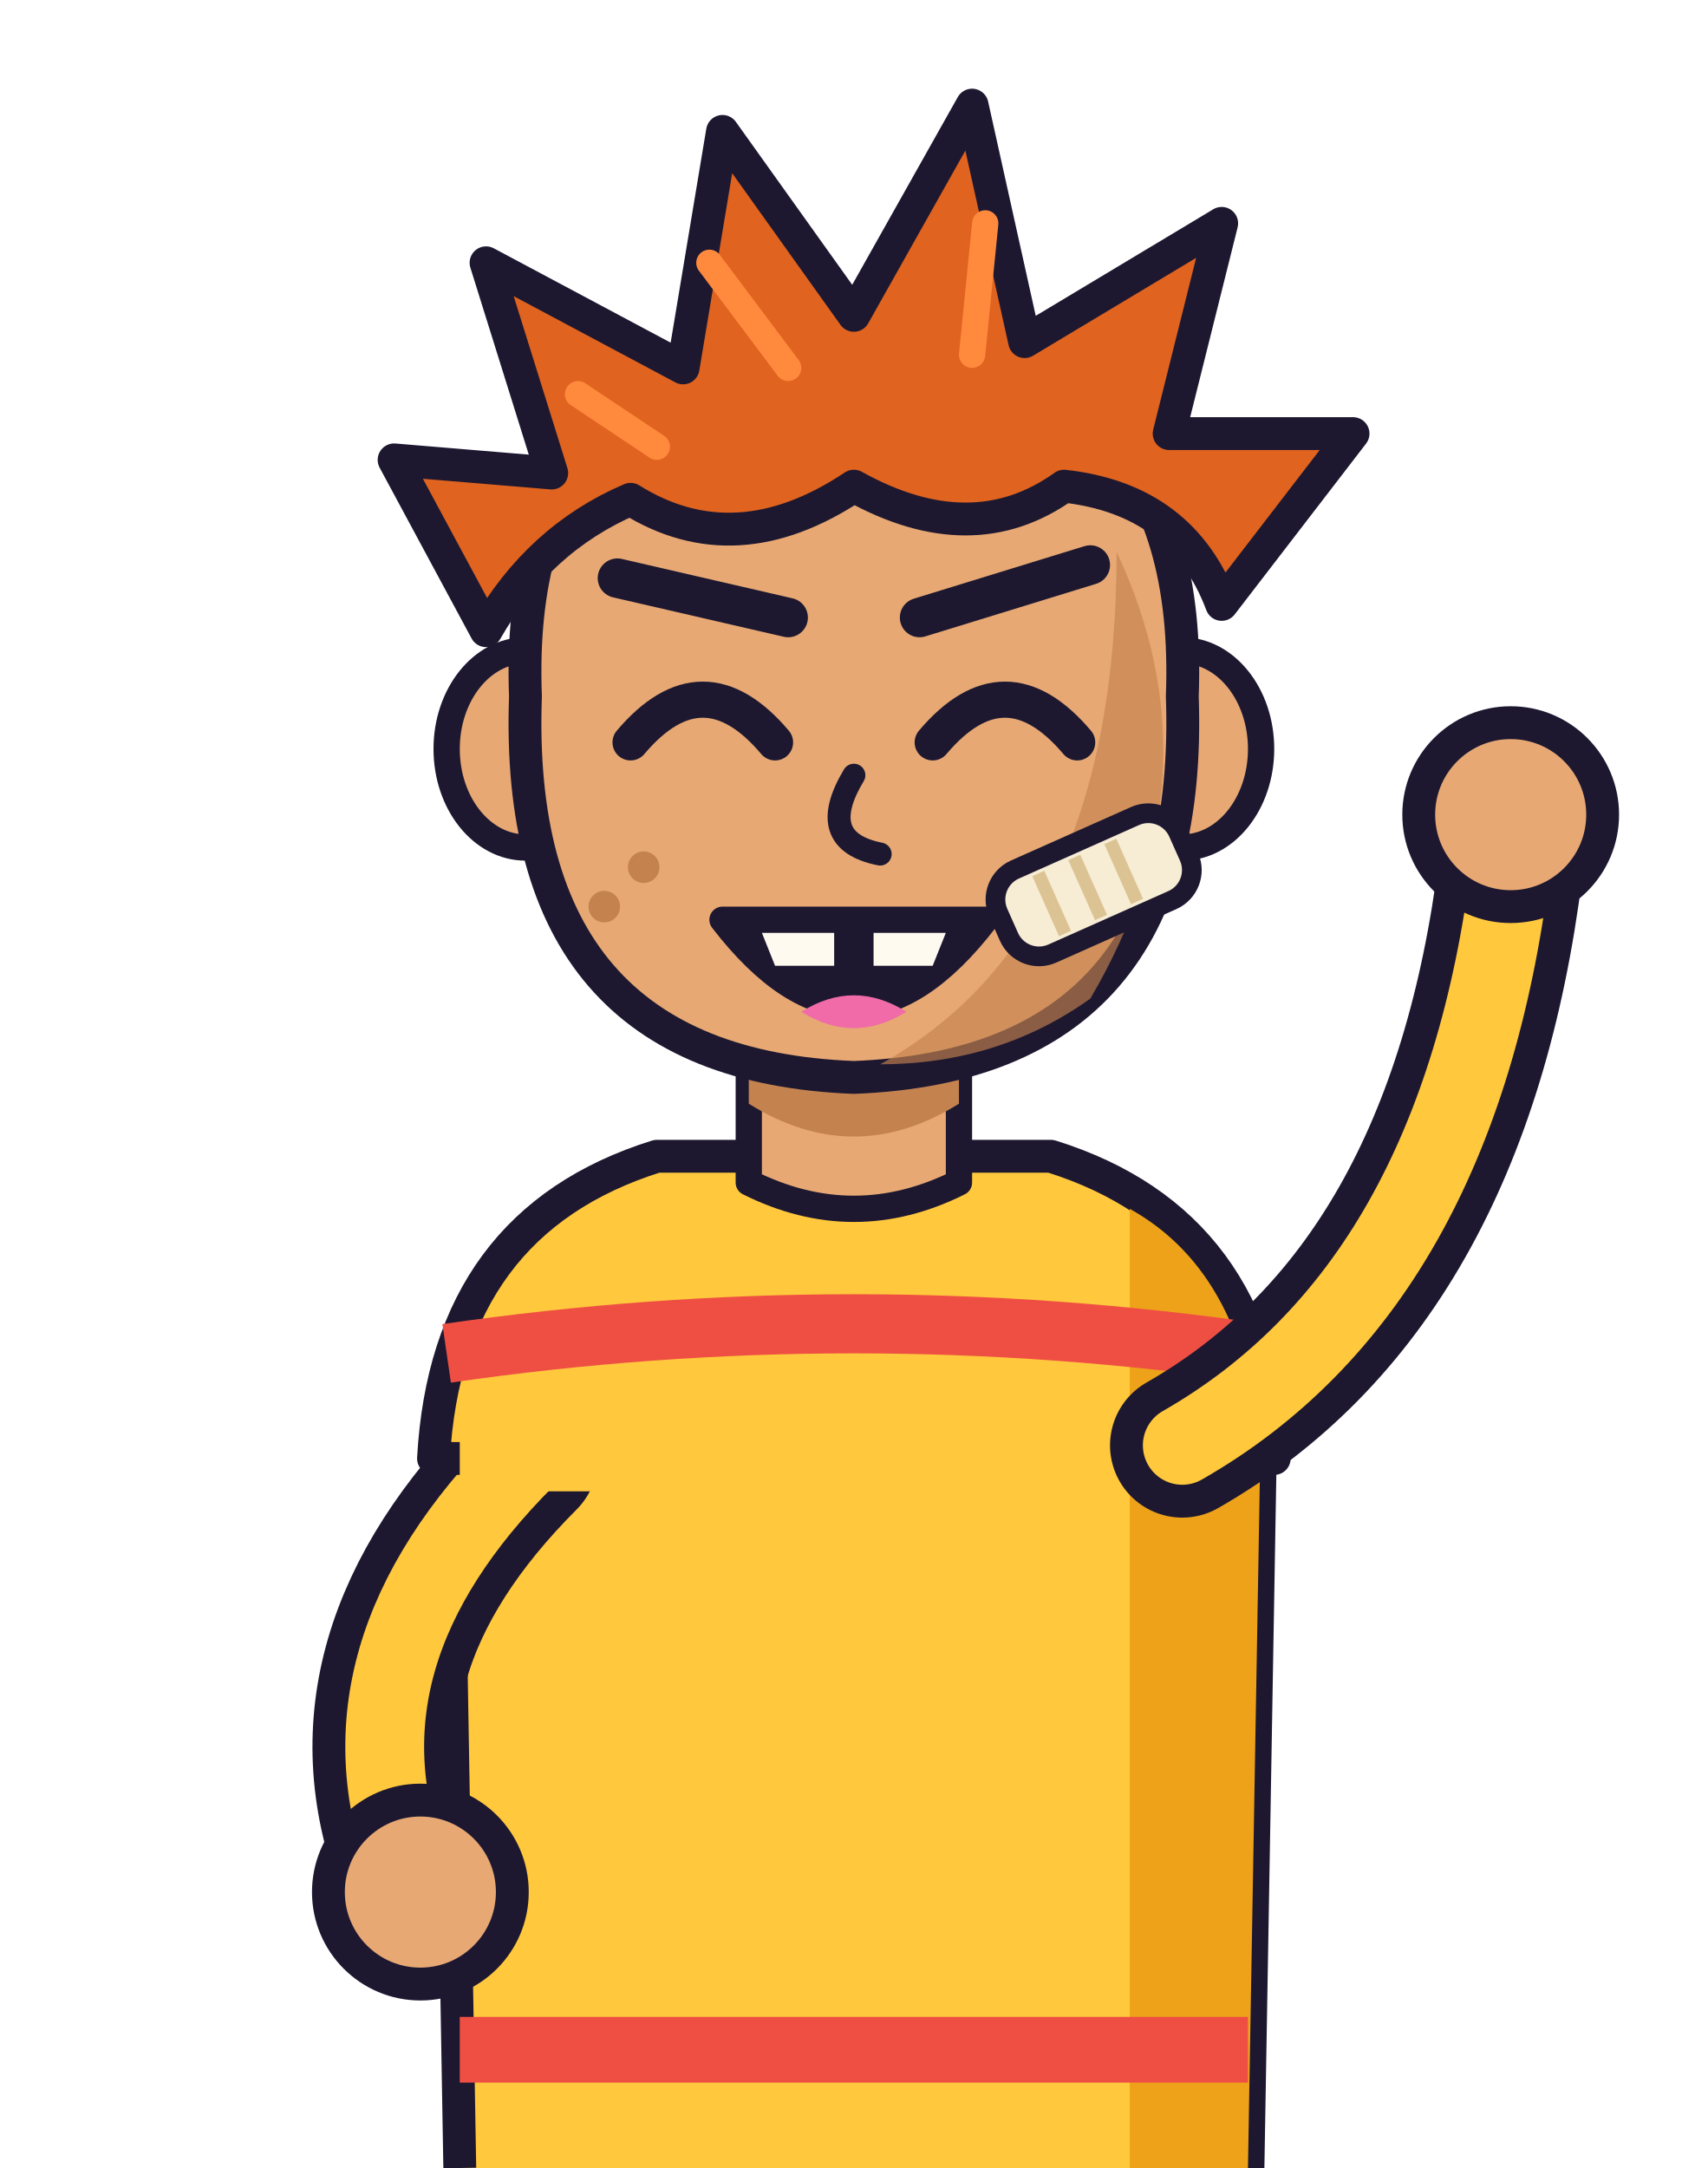
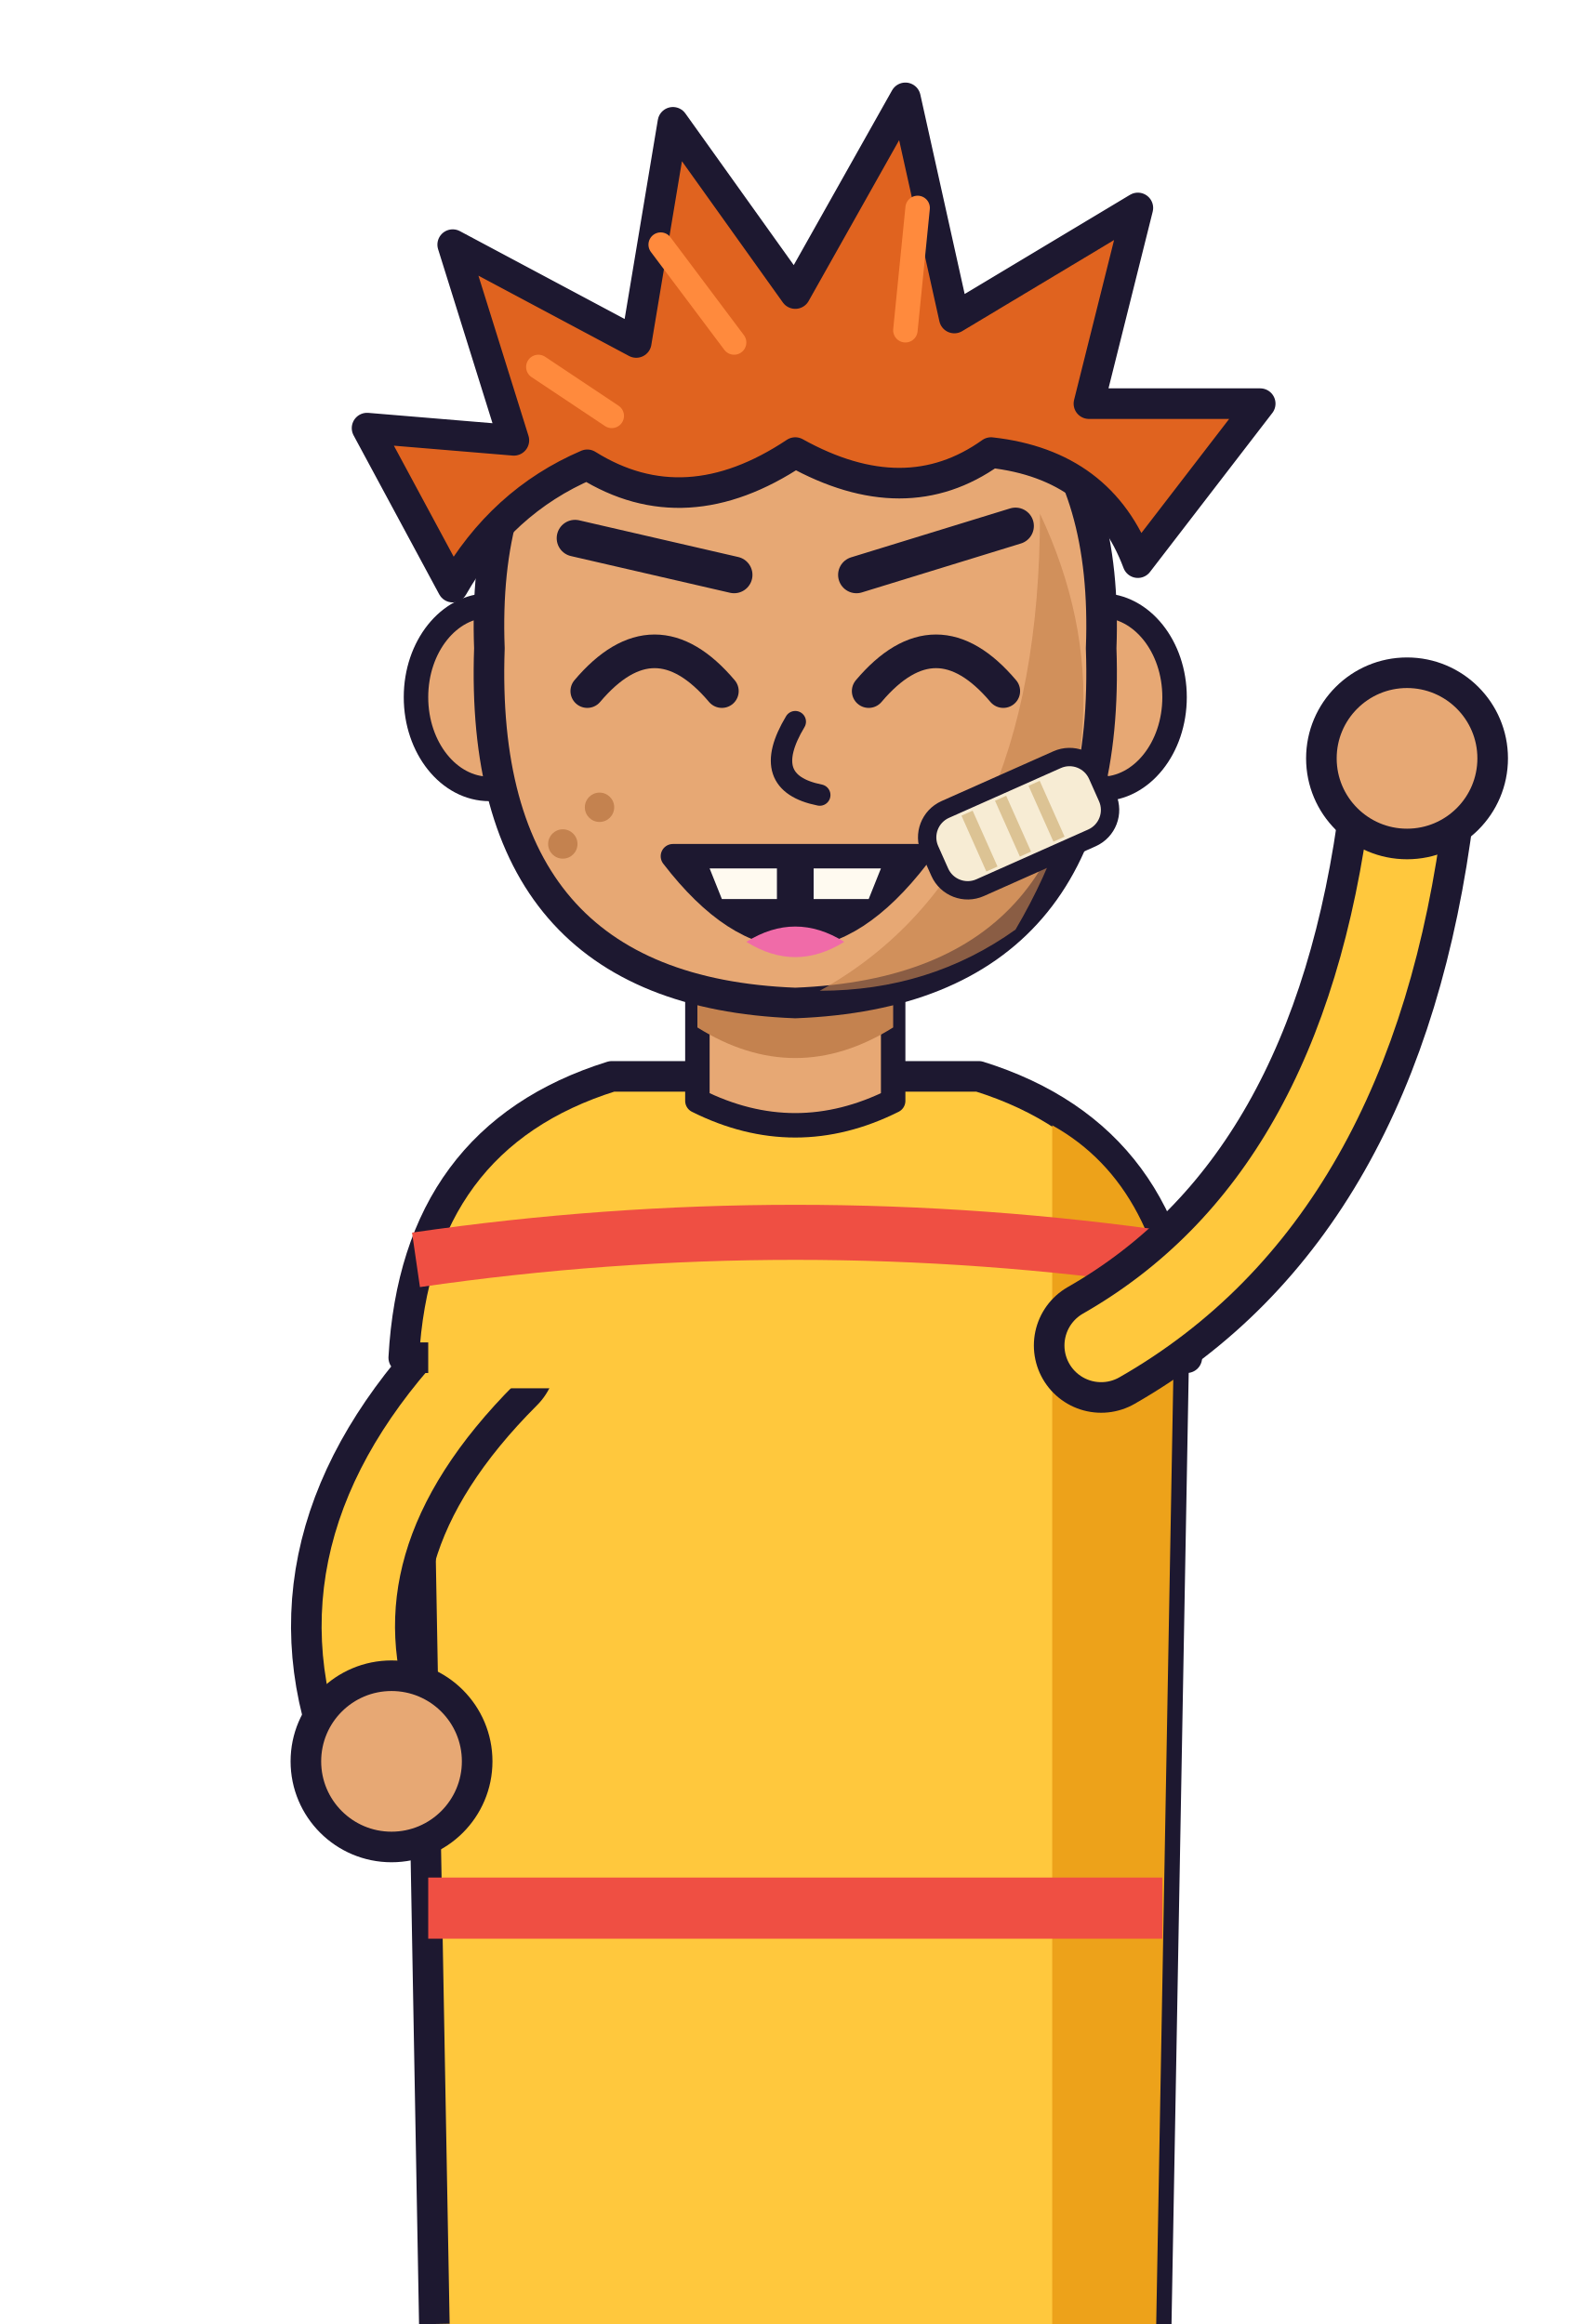
- <svg xmlns="http://www.w3.org/2000/svg" viewBox="0 0 260 330" width="260" height="330">
-   <path d="M68 214 L192 214 L190 330 L70 330 Z" fill="#ffc83d" />
-   <path d="M68 214 L70 330 M192 214 L190 330" stroke="#1d1830" stroke-width="5" fill="none" />
-   <path d="M172 220 L172 330 L190 330 L192 214 Z" fill="#eda21a" />
+ <svg xmlns="http://www.w3.org/2000/svg" viewBox="0 0 260 380" width="260" height="380">
+   <path d="M68 214 L192 214 L189 380 L71 380 Z" fill="#ffc83d" />
+   <path d="M68 214 L71 380 M192 214 L189 380" stroke="#1d1830" stroke-width="5" fill="none" />
+   <path d="M172 220 L172 380 L189 380 L192 214 Z" fill="#eda21a" />
  <path d="M70 312 L190 312" stroke="#ef4f43" stroke-width="10" />
  <path d="M80 222 Q50 252 62 284" fill="none" stroke="#1d1830" stroke-width="22" stroke-linecap="round" stroke-linejoin="round" />
  <path d="M80 222 Q50 252 62 284" fill="none" stroke="#ffc83d" stroke-width="12" stroke-linecap="round" stroke-linejoin="round" />
  <circle cx="64" cy="288" r="14" fill="#e7a874" stroke="#1d1830" stroke-width="5" />
  <g transform="translate(30 0)">
    <g>
      <g>
        <path d="M36 222 Q38 186 70 176 L130 176 Q162 186 164 222 Z" fill="#ffc83d" stroke="#1d1830" stroke-width="5" stroke-linejoin="round" stroke-linecap="round" />
        <path d="M142 184 Q160 194 162 222 L142 222 Z" fill="#eda21a" />
        <rect x="40" y="217" width="104" height="10" fill="#ffc83d" />
        <rect x="142" y="217" width="18" height="10" fill="#eda21a" />
      </g>
      <path d="M38 206 Q100 197 162 206" fill="none" stroke="#ef4f43" stroke-width="9" />
      <g>
        <path d="M84 150 L84 180 Q100 188 116 180 L116 150 Z" fill="#e7a874" stroke="#1d1830" stroke-width="4" stroke-linejoin="round" stroke-linecap="round" />
        <path d="M84 158 Q100 170 116 158 L116 168 Q100 178 84 168 Z" fill="#c4824f" />
      </g>
      <ellipse cx="50" cy="114" rx="12" ry="15" fill="#e7a874" stroke="#1d1830" stroke-width="4" stroke-linejoin="round" stroke-linecap="round" />
      <ellipse cx="150" cy="114" rx="12" ry="15" fill="#e7a874" stroke="#1d1830" stroke-width="4" stroke-linejoin="round" stroke-linecap="round" />
      <path d="M50 106 Q48 54 100 52 Q152 54 150 106 Q152 162 100 164 Q48 162 50 106 Z" fill="#e7a874" stroke="#1d1830" stroke-width="5" stroke-linejoin="round" stroke-linecap="round" />
      <path d="M140 84 Q156 118 136 152 Q122 162 104 162 Q140 142 140 84 Z" fill="#c4824f" opacity="0.65" />
      <path d="M44 96 L30 70 L54 72 L44 40 L74 56 L80 20 L100 48 L118 16 L126 52 L156 34 L148 66 L176 66 L156 92 Q150 76 132 74 Q118 84 100 74 Q82 86 66 76 Q52 82 44 96 Z" fill="#e0631f" stroke="#1d1830" stroke-width="5" stroke-linejoin="round" stroke-linecap="round" />
      <path d="M78 40 L90 56 M120 34 L118 54 M58 60 L70 68" stroke="#ff8a3d" stroke-width="4" stroke-linecap="round" />
      <g fill="none" stroke="#1d1830" stroke-width="5.5" stroke-linejoin="round" stroke-linecap="round">
        <path d="M66 113 Q77 100 88 113" />
        <path d="M112 113 Q123 100 134 113" />
      </g>
      <path d="M64 88 L90 94 M110 94 L136 86" fill="none" stroke="#1d1830" stroke-width="6" stroke-linejoin="round" stroke-linecap="round" />
      <g fill="#c4824f">
        <circle cx="68" cy="132" r="2.4" />
        <circle cx="62" cy="138" r="2.4" />
        <circle cx="132" cy="134" r="2.4" />
      </g>
      <g transform="rotate(-24 136 136)">
        <rect x="122" y="128" width="30" height="14" rx="5" fill="#f7ecd4" stroke="#1d1830" stroke-width="3" stroke-linejoin="round" stroke-linecap="round" />
        <path d="M130 130 L130 140 M136 130 L136 140 M142 130 L142 140" stroke="#dcc394" stroke-width="2" />
      </g>
      <path d="M100 118 Q94 128 104 130" fill="none" stroke="#1d1830" stroke-width="3.5" stroke-linejoin="round" stroke-linecap="round" />
      <g>
        <path d="M80 140 Q100 166 120 140 Z" fill="#1d1830" stroke="#1d1830" stroke-width="4" stroke-linejoin="round" stroke-linecap="round" />
        <path d="M86 142 L114 142 L112 147 L88 147 Z" fill="#fffaf0" />
        <rect x="97" y="141" width="6" height="7" fill="#1d1830" />
        <path d="M92 154 Q100 149 108 154 Q100 159 92 154 Z" fill="#f06ba8" />
      </g>
    </g>
  </g>
  <path d="M180 220 Q222 196 230 132" fill="none" stroke="#1d1830" stroke-width="22" stroke-linecap="round" stroke-linejoin="round" />
  <path d="M180 220 Q222 196 230 132" fill="none" stroke="#ffc83d" stroke-width="12" stroke-linecap="round" stroke-linejoin="round" />
  <circle cx="230" cy="124" r="14" fill="#e7a874" stroke="#1d1830" stroke-width="5" />
</svg>
